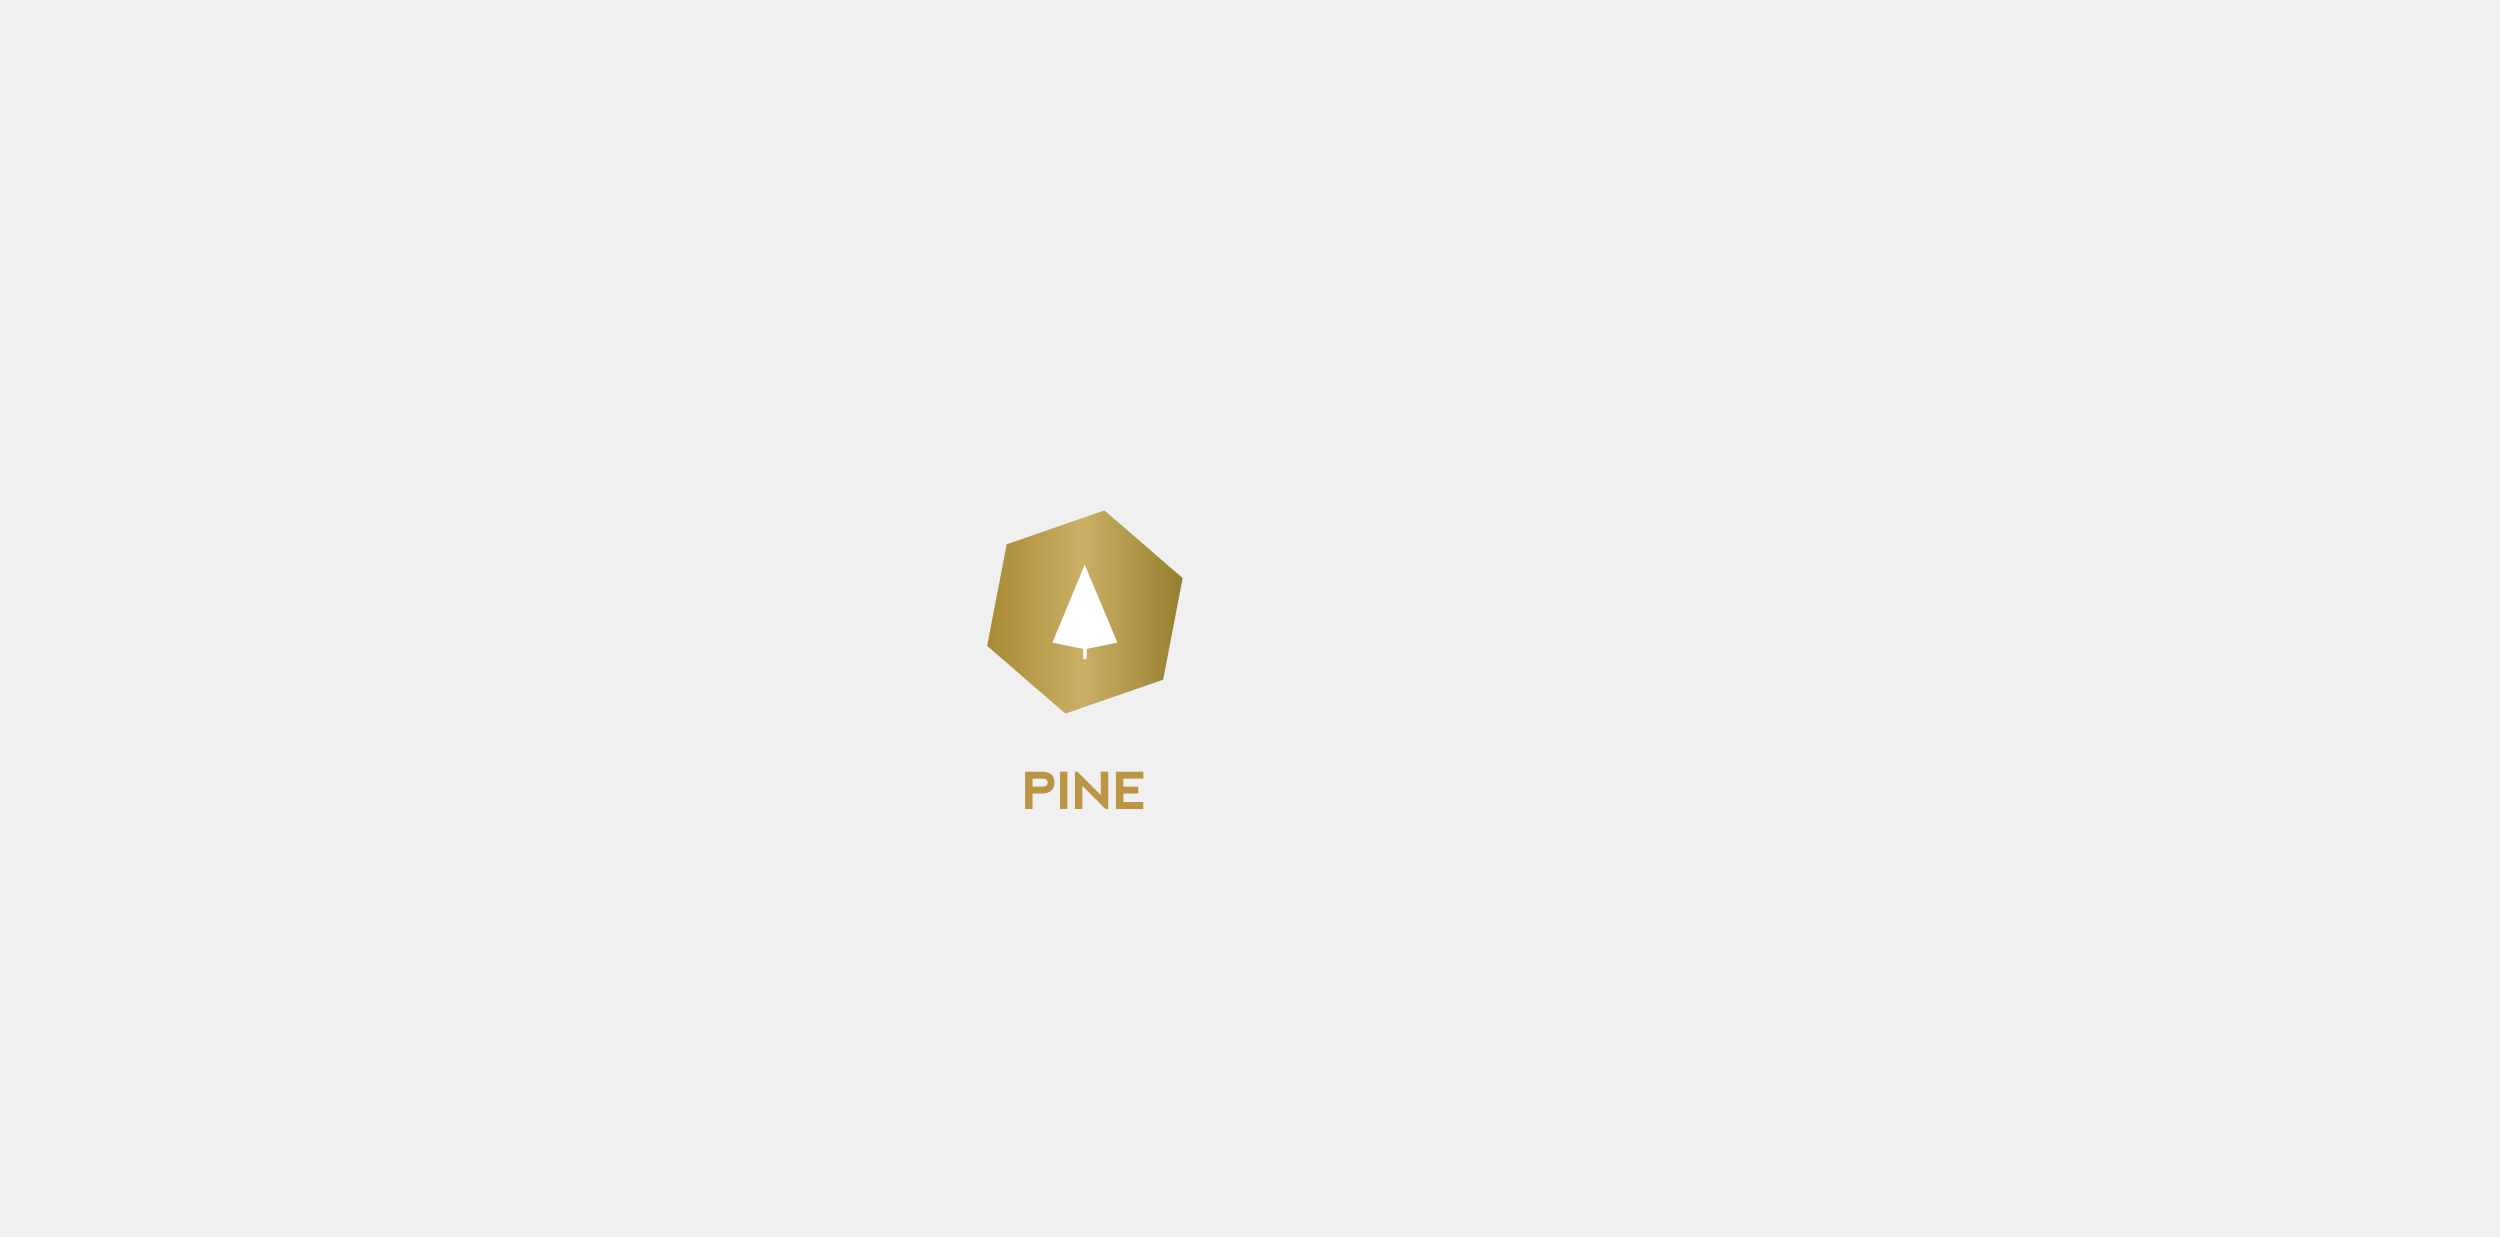
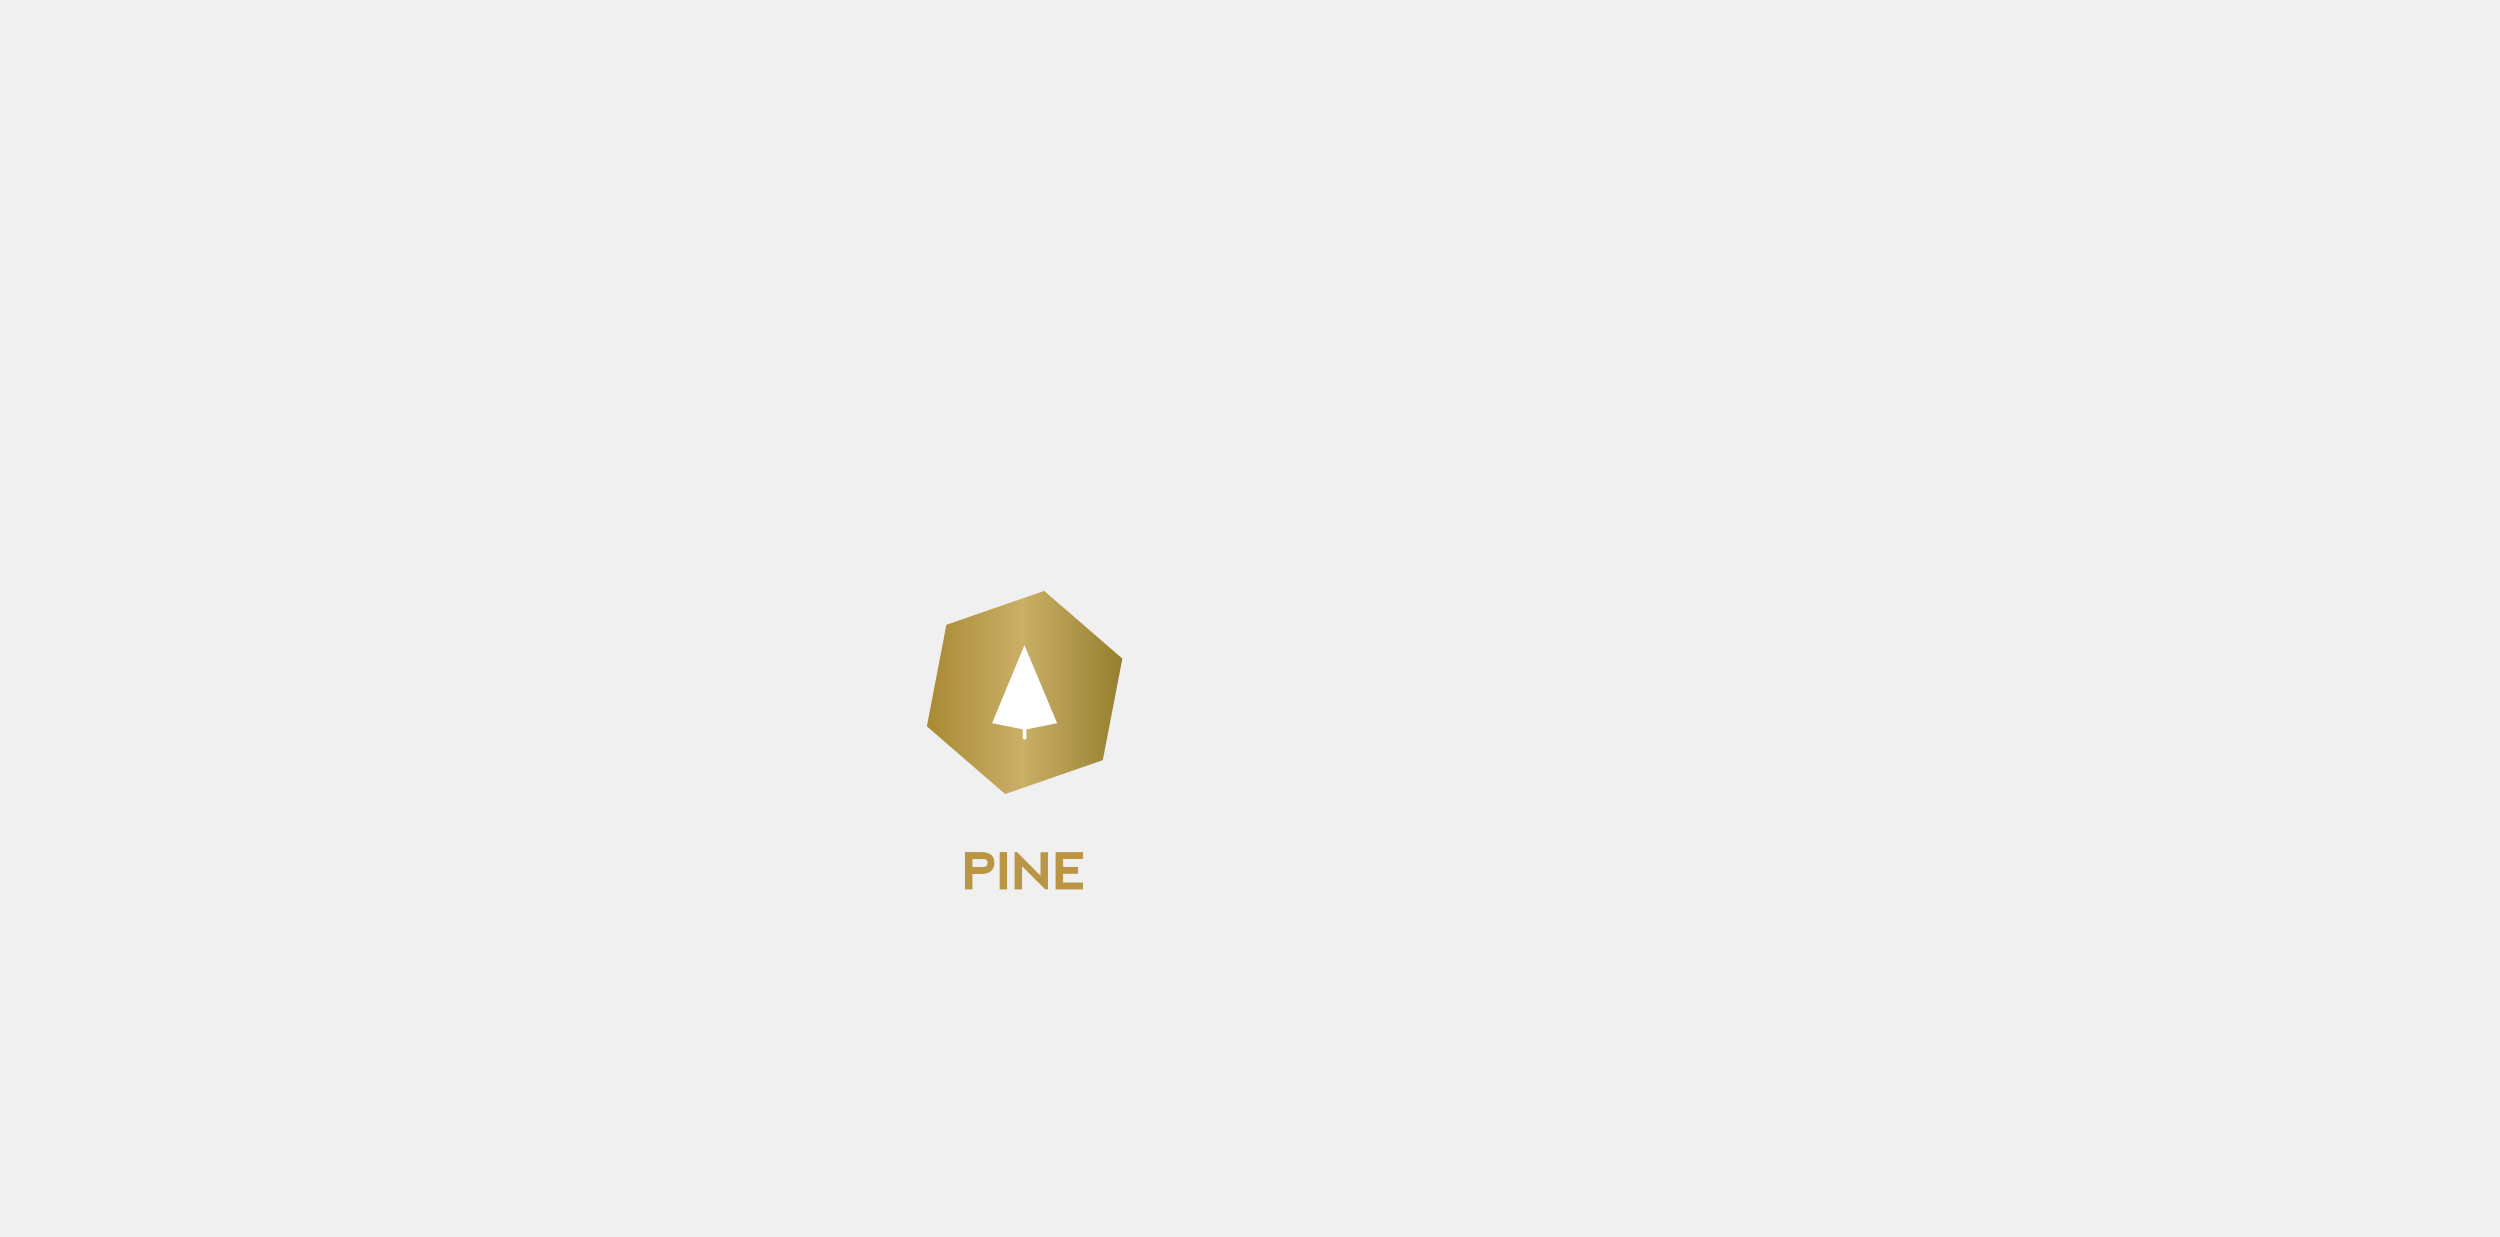
- <svg xmlns="http://www.w3.org/2000/svg" id="Content" width="728" height="360" viewBox="0 0 728 360">
+ <svg xmlns="http://www.w3.org/2000/svg" id="Content" viewBox="0 0 728 360">
  <defs>
    <style>.cls-1{fill:url(#New_Gradient_Swatch_1);}.cls-2{fill:#fff;}.cls-3{fill:#ba9544;}</style>
-     <linearGradient id="New_Gradient_Swatch_1" x1="287.46" y1="178.212" x2="344.391" y2="178.212" gradientUnits="userSpaceOnUse">
+     <linearGradient id="New_Gradient_Swatch_1" x1="269.9" y1="201.64" x2="326.83" y2="201.64" gradientUnits="userSpaceOnUse">
      <stop offset="0" stop-color="#a88a34" />
-       <stop offset="0.493" stop-color="#caaf67" />
+       <stop offset="0.49" stop-color="#caaf67" />
      <stop offset="1" stop-color="#957f2e" />
    </linearGradient>
  </defs>
-   <polygon class="cls-1" points="338.705 197.93 310.239 207.798 287.46 188.08 293.149 158.494 321.613 148.627 344.391 168.345 338.705 197.93" />
-   <path class="cls-2" d="M325.394,187.155l-9.518-22.72-9.416,22.72,8.941,1.79v2.54a.525.525,0,0,0,1.05,0v-2.54Z" />
-   <path class="cls-3" d="M298.51,235.575v-10.874H303.251q3.806,0,3.806,3.132,0,3.248-3.799,3.248h-2.573v4.494Zm2.175-6.524h3.045q1.311-.022,1.348-1.196-.035-1.072-1.326-1.116h-3.066Z" />
-   <path class="cls-3" d="M308.658,224.695h2.168v10.881h-2.168Z" />
-   <path class="cls-3" d="M313.008,235.575v-10.874h.725l6.814,6.814v-6.814h2.175v10.874h-.797l-6.742-6.742v6.742Z" />
-   <path class="cls-3" d="M324.947,235.575V224.709l7.989-.008v2.03h-5.814V229.051h4.357v2.022h-4.357v2.473h5.8v2.029Z" />
+   <polygon class="cls-1" points="321.14 221.36 292.68 231.23 269.9 211.51 275.59 181.93 304.05 172.06 326.83 191.78 321.14 221.36" />
+   <path class="cls-2" d="M307.83,210.59l-9.52-22.72-9.41,22.72,8.94,1.79v2.54a.53.53,0,0,0,1.05,0v-2.54Z" />
+   <path class="cls-3" d="M281,259V248.13h4.74c2.54,0,3.81,1.05,3.81,3.13s-1.27,3.25-3.8,3.25h-2.58V259Zm2.17-6.53h3.05c.87,0,1.32-.41,1.35-1.19s-.47-1.09-1.33-1.12h-3.07Z" />
+   <path class="cls-3" d="M291.1,248.13h2.16V259H291.1Z" />
+   <path class="cls-3" d="M295.45,259V248.13h.72L303,255v-6.82h2.17V259h-.8l-6.74-6.75V259Z" />
+   <path class="cls-3" d="M307.39,259V248.14h8v2h-5.82v2.32h4.36v2h-4.36V257h5.8v2Z" />
</svg>
